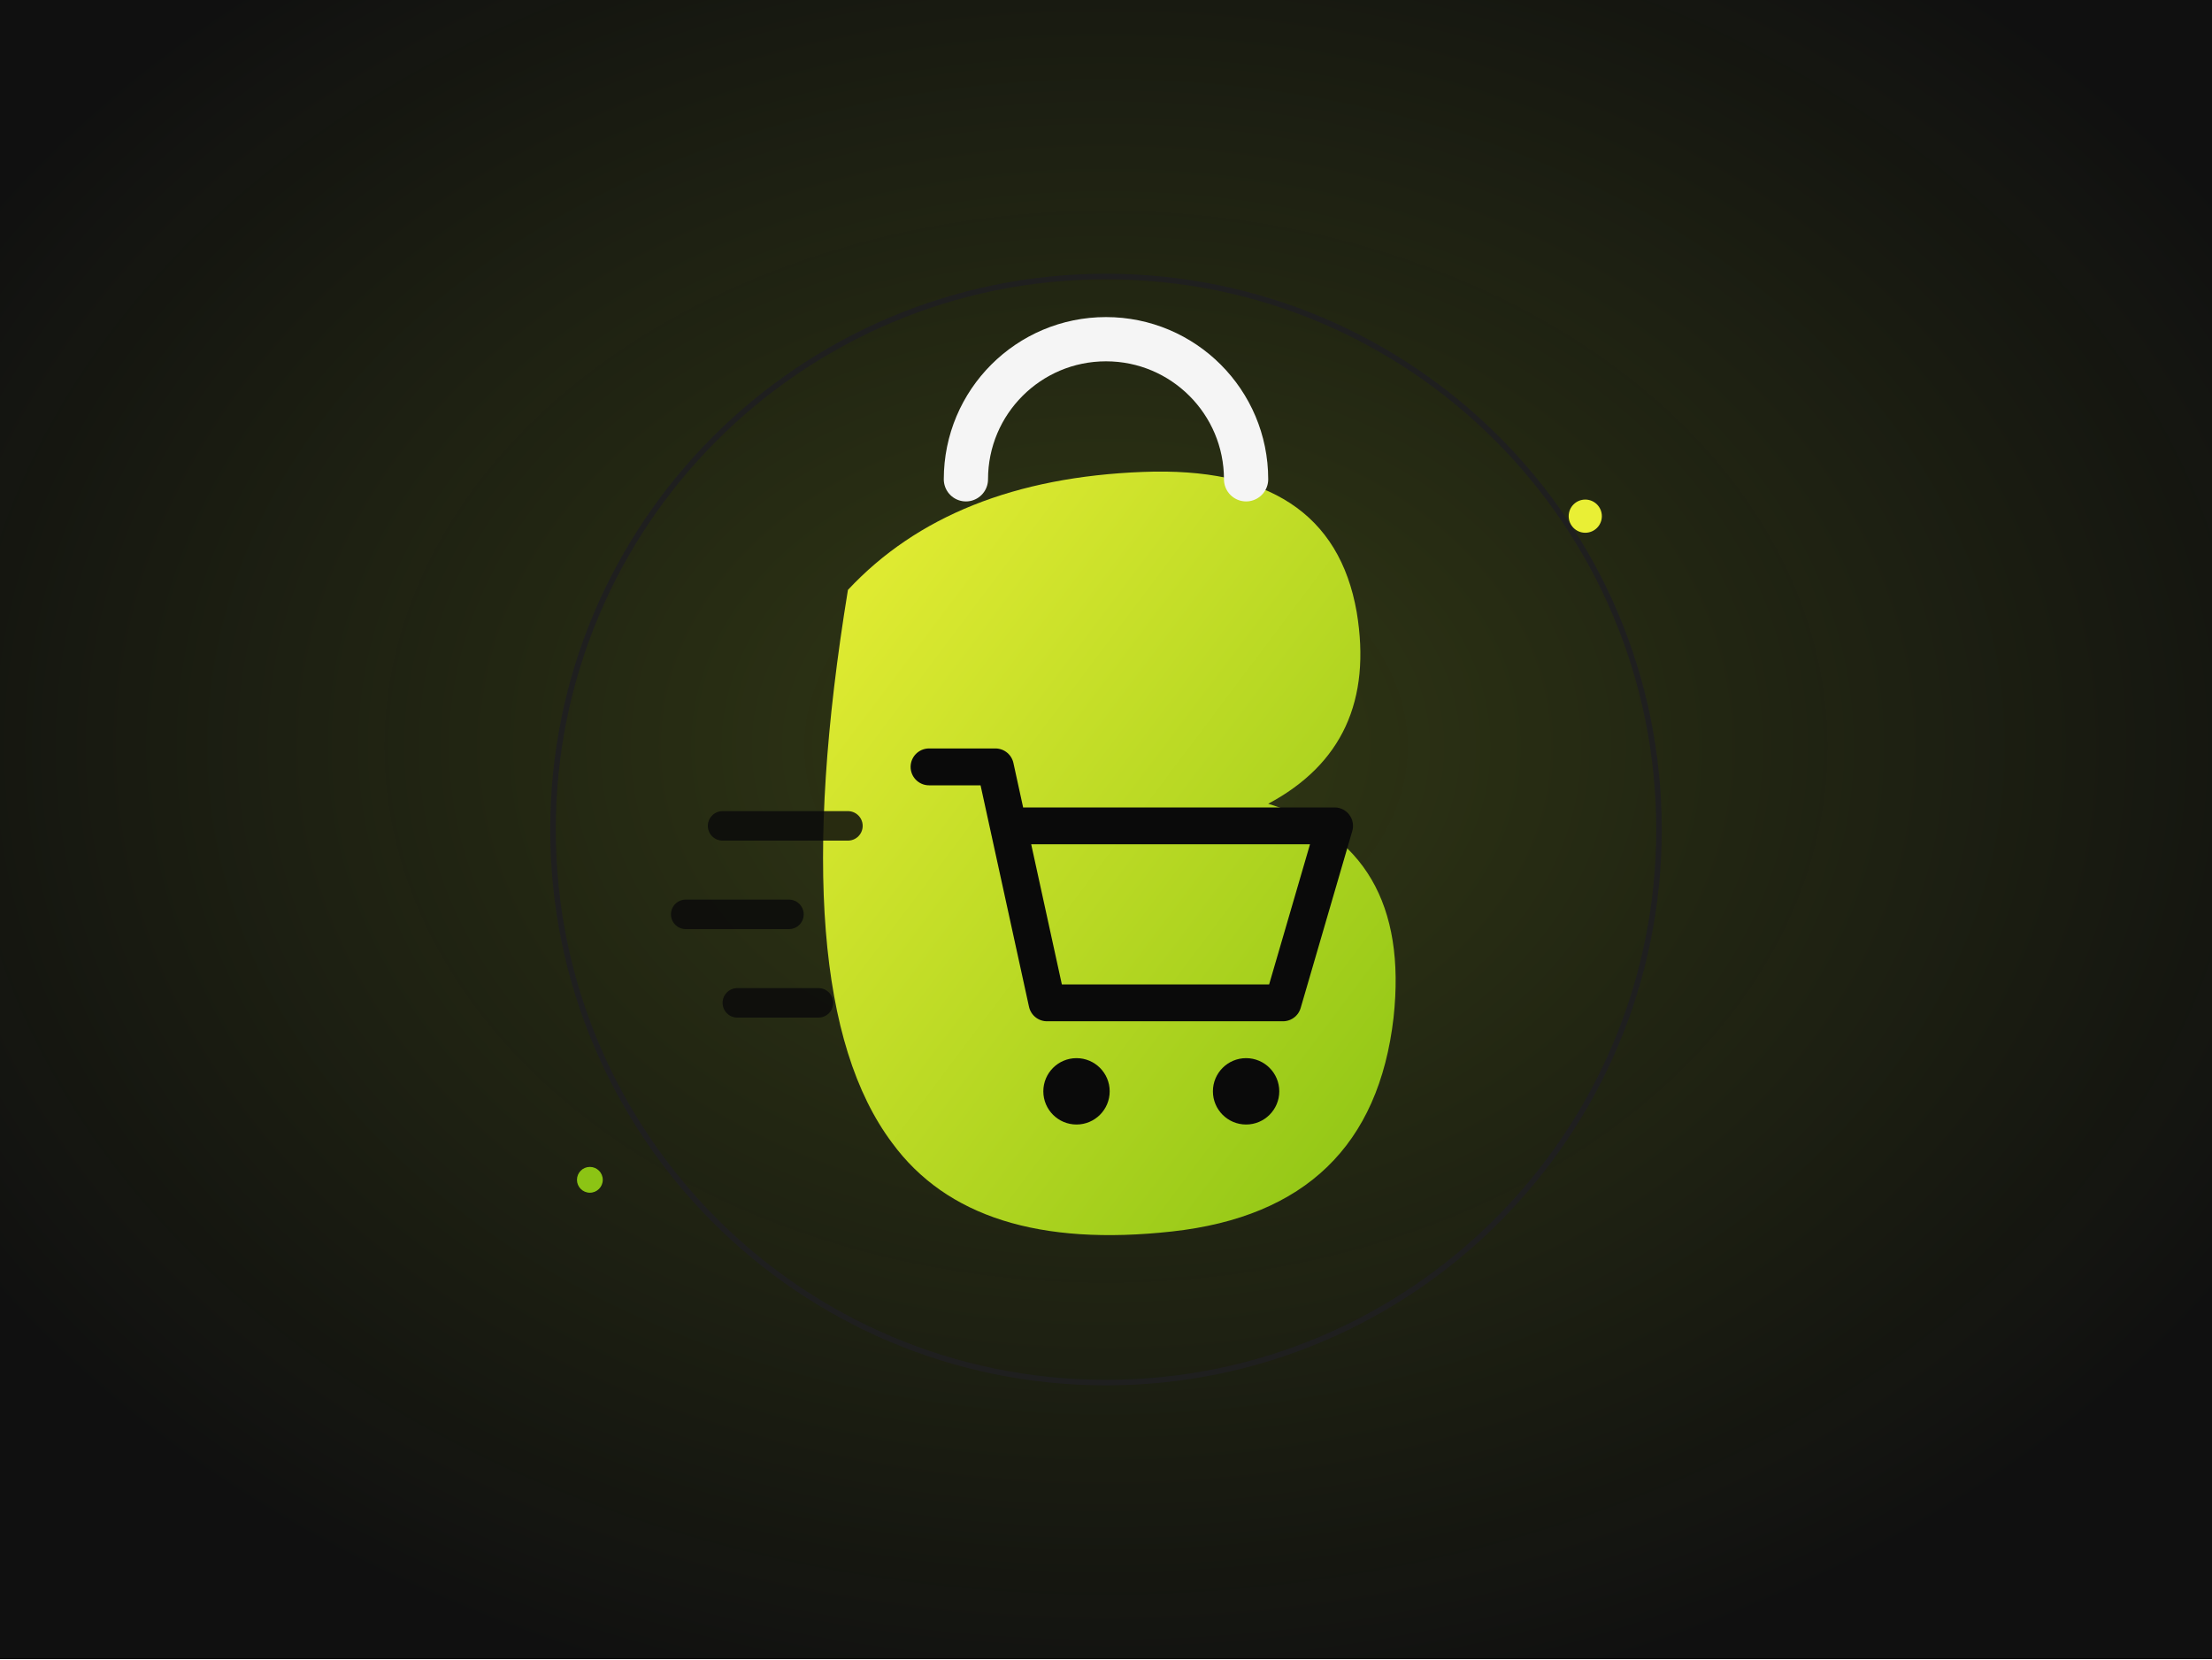
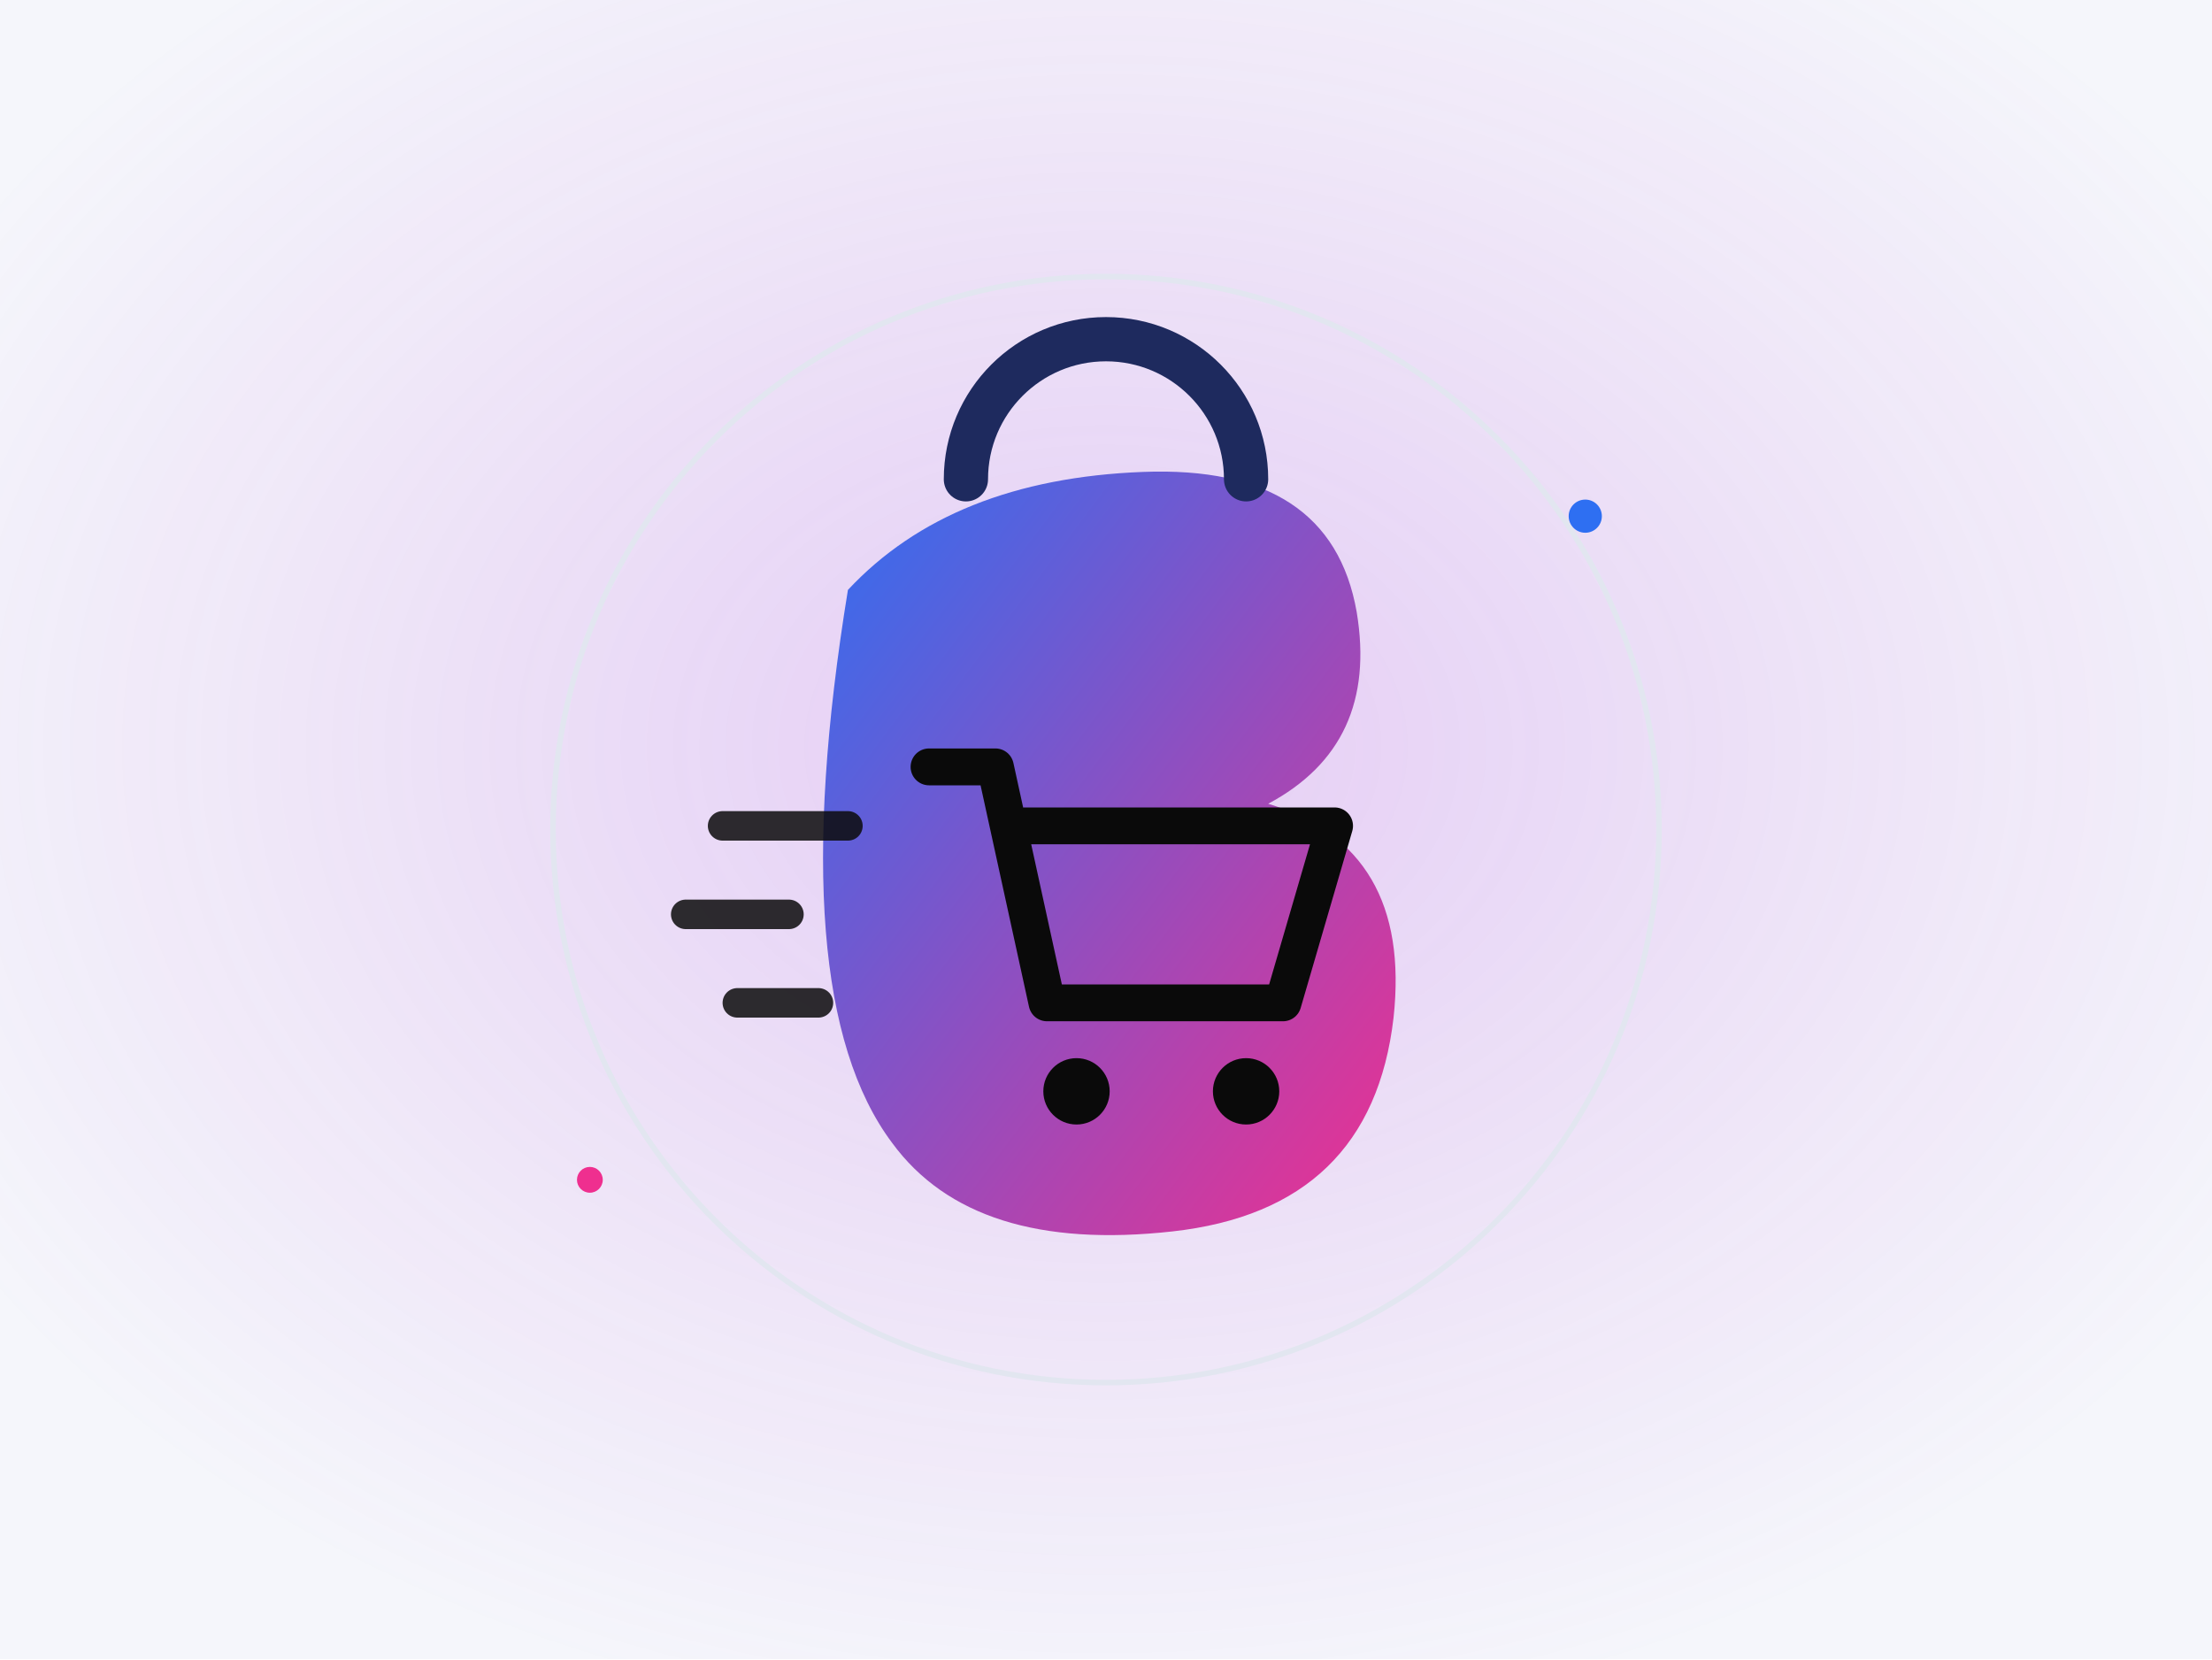
<svg xmlns="http://www.w3.org/2000/svg" viewBox="0 0 600 450">
  <defs>
    <radialGradient id="glow" cx="50%" cy="45%" r="60%">
-       <stop offset="0%" stop-color="#b8dd26" stop-opacity="0.2" />
-       <stop offset="100%" stop-color="#b8dd26" stop-opacity="0" />
+       <stop offset="0%" stop-color="#a428d8" stop-opacity="0.2" />
+       <stop offset="100%" stop-color="#a428d8" stop-opacity="0" />
    </radialGradient>
    <linearGradient id="lime" x1="0" y1="0" x2="1" y2="1">
-       <stop offset="0%" stop-color="#e9ef35" />
-       <stop offset="100%" stop-color="#8cc414" />
+       <stop offset="0%" stop-color="#2e6ff2" />
+       <stop offset="100%" stop-color="#ef2f8f" />
    </linearGradient>
  </defs>
-   <rect width="600" height="450" fill="#101010" />
+   <rect width="600" height="450" fill="#f5f6fb" />
  <rect width="600" height="450" fill="url(#glow)" />
-   <circle cx="300" cy="225" r="150" fill="none" stroke="#1f1f1f" stroke-width="1.5" />
+   <circle cx="300" cy="225" r="150" fill="none" stroke="#e2e6f0" stroke-width="1.5" />
  <path d="M230 160 q-18 110 12 150 q22 30 76 24 q54 -6 60 -58 q5 -46 -34 -58 q30 -16 24 -52 q-7 -40 -58 -38 q-52 2 -80 32z" fill="url(#lime)" />
-   <path d="M262 130 a38 38 0 0 1 76 0" fill="none" stroke="#f5f5f5" stroke-width="12" stroke-linecap="round" />
+   <path d="M262 130 a38 38 0 0 1 76 0" fill="none" stroke="#1e2a5e" stroke-width="12" stroke-linecap="round" />
  <g stroke="#0a0a0a" stroke-width="10" stroke-linecap="round" stroke-linejoin="round" fill="none">
    <path d="M252 208 h18 l14 64 h64 l14 -48 h-84" />
  </g>
  <circle cx="292" cy="296" r="9" fill="#0a0a0a" />
  <circle cx="338" cy="296" r="9" fill="#0a0a0a" />
  <path d="M196 224 h34 M186 248 h28 M200 272 h22" stroke="#0a0a0a" stroke-width="8" stroke-linecap="round" opacity="0.85" />
-   <circle cx="430" cy="140" r="4.5" fill="#e9ef35" />
-   <circle cx="160" cy="320" r="3.5" fill="#8cc414" />
+   <circle cx="430" cy="140" r="4.5" fill="#2e6ff2" />
+   <circle cx="160" cy="320" r="3.5" fill="#ef2f8f" />
</svg>
